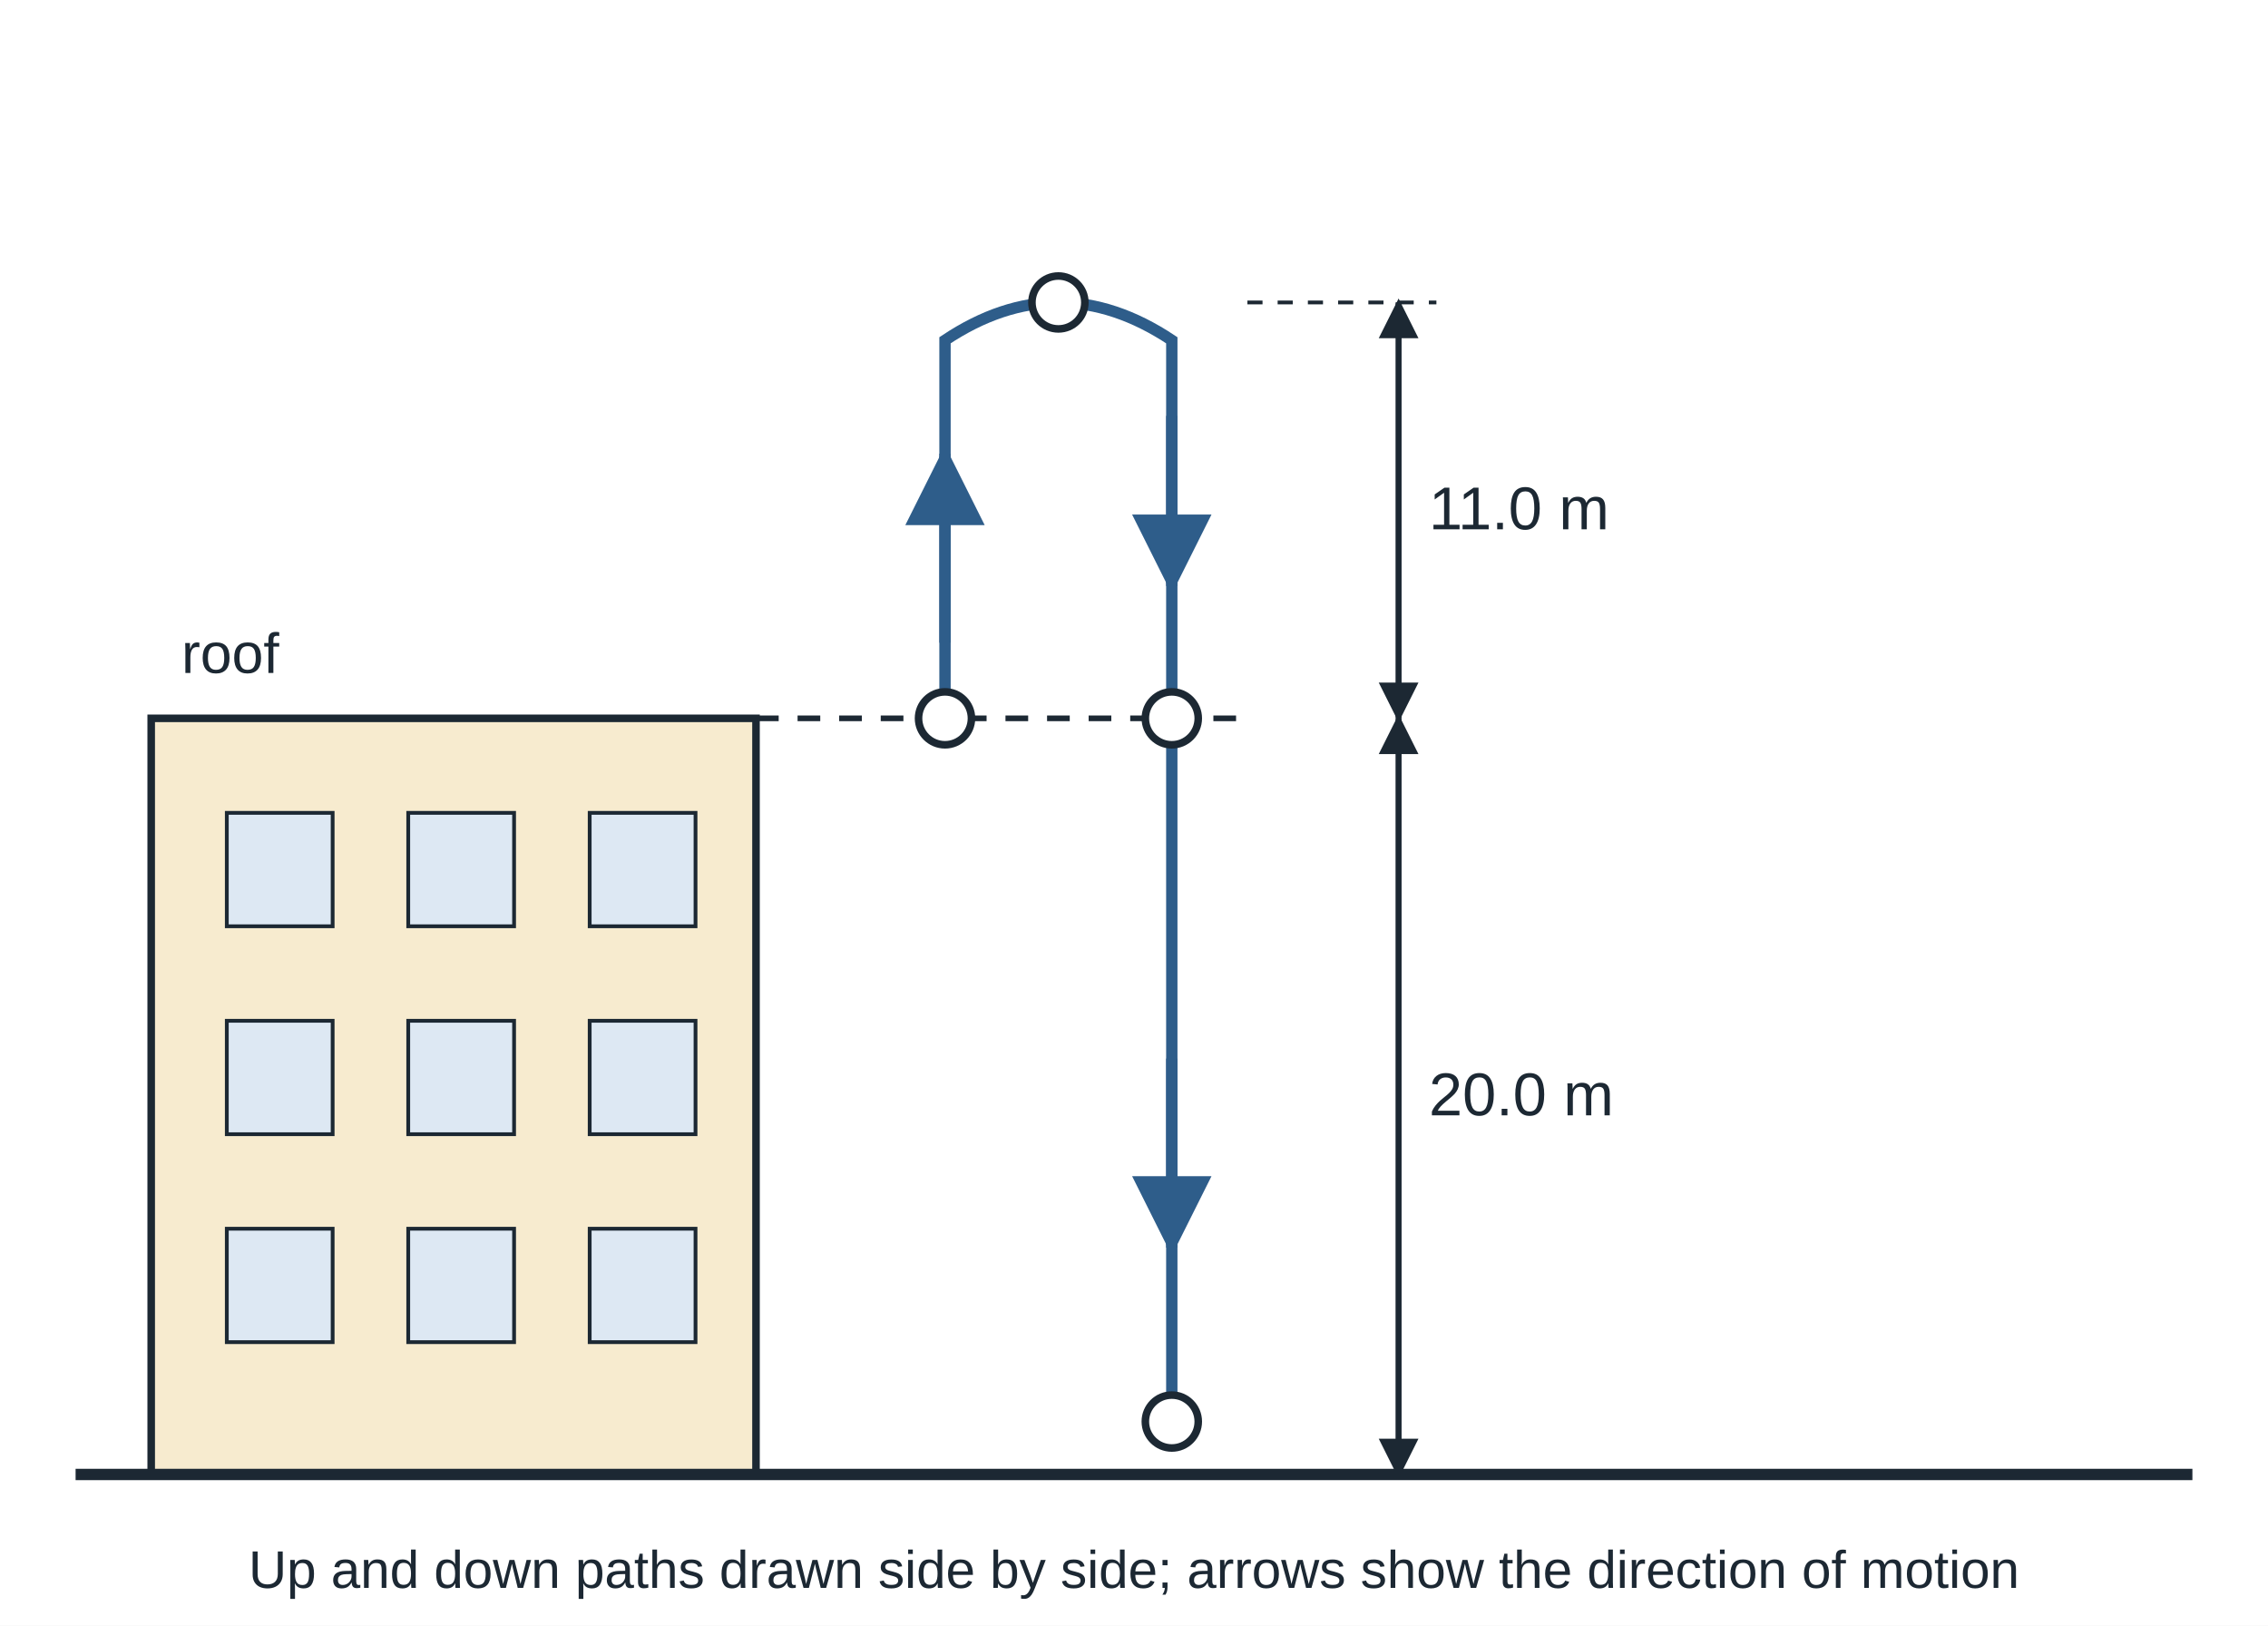
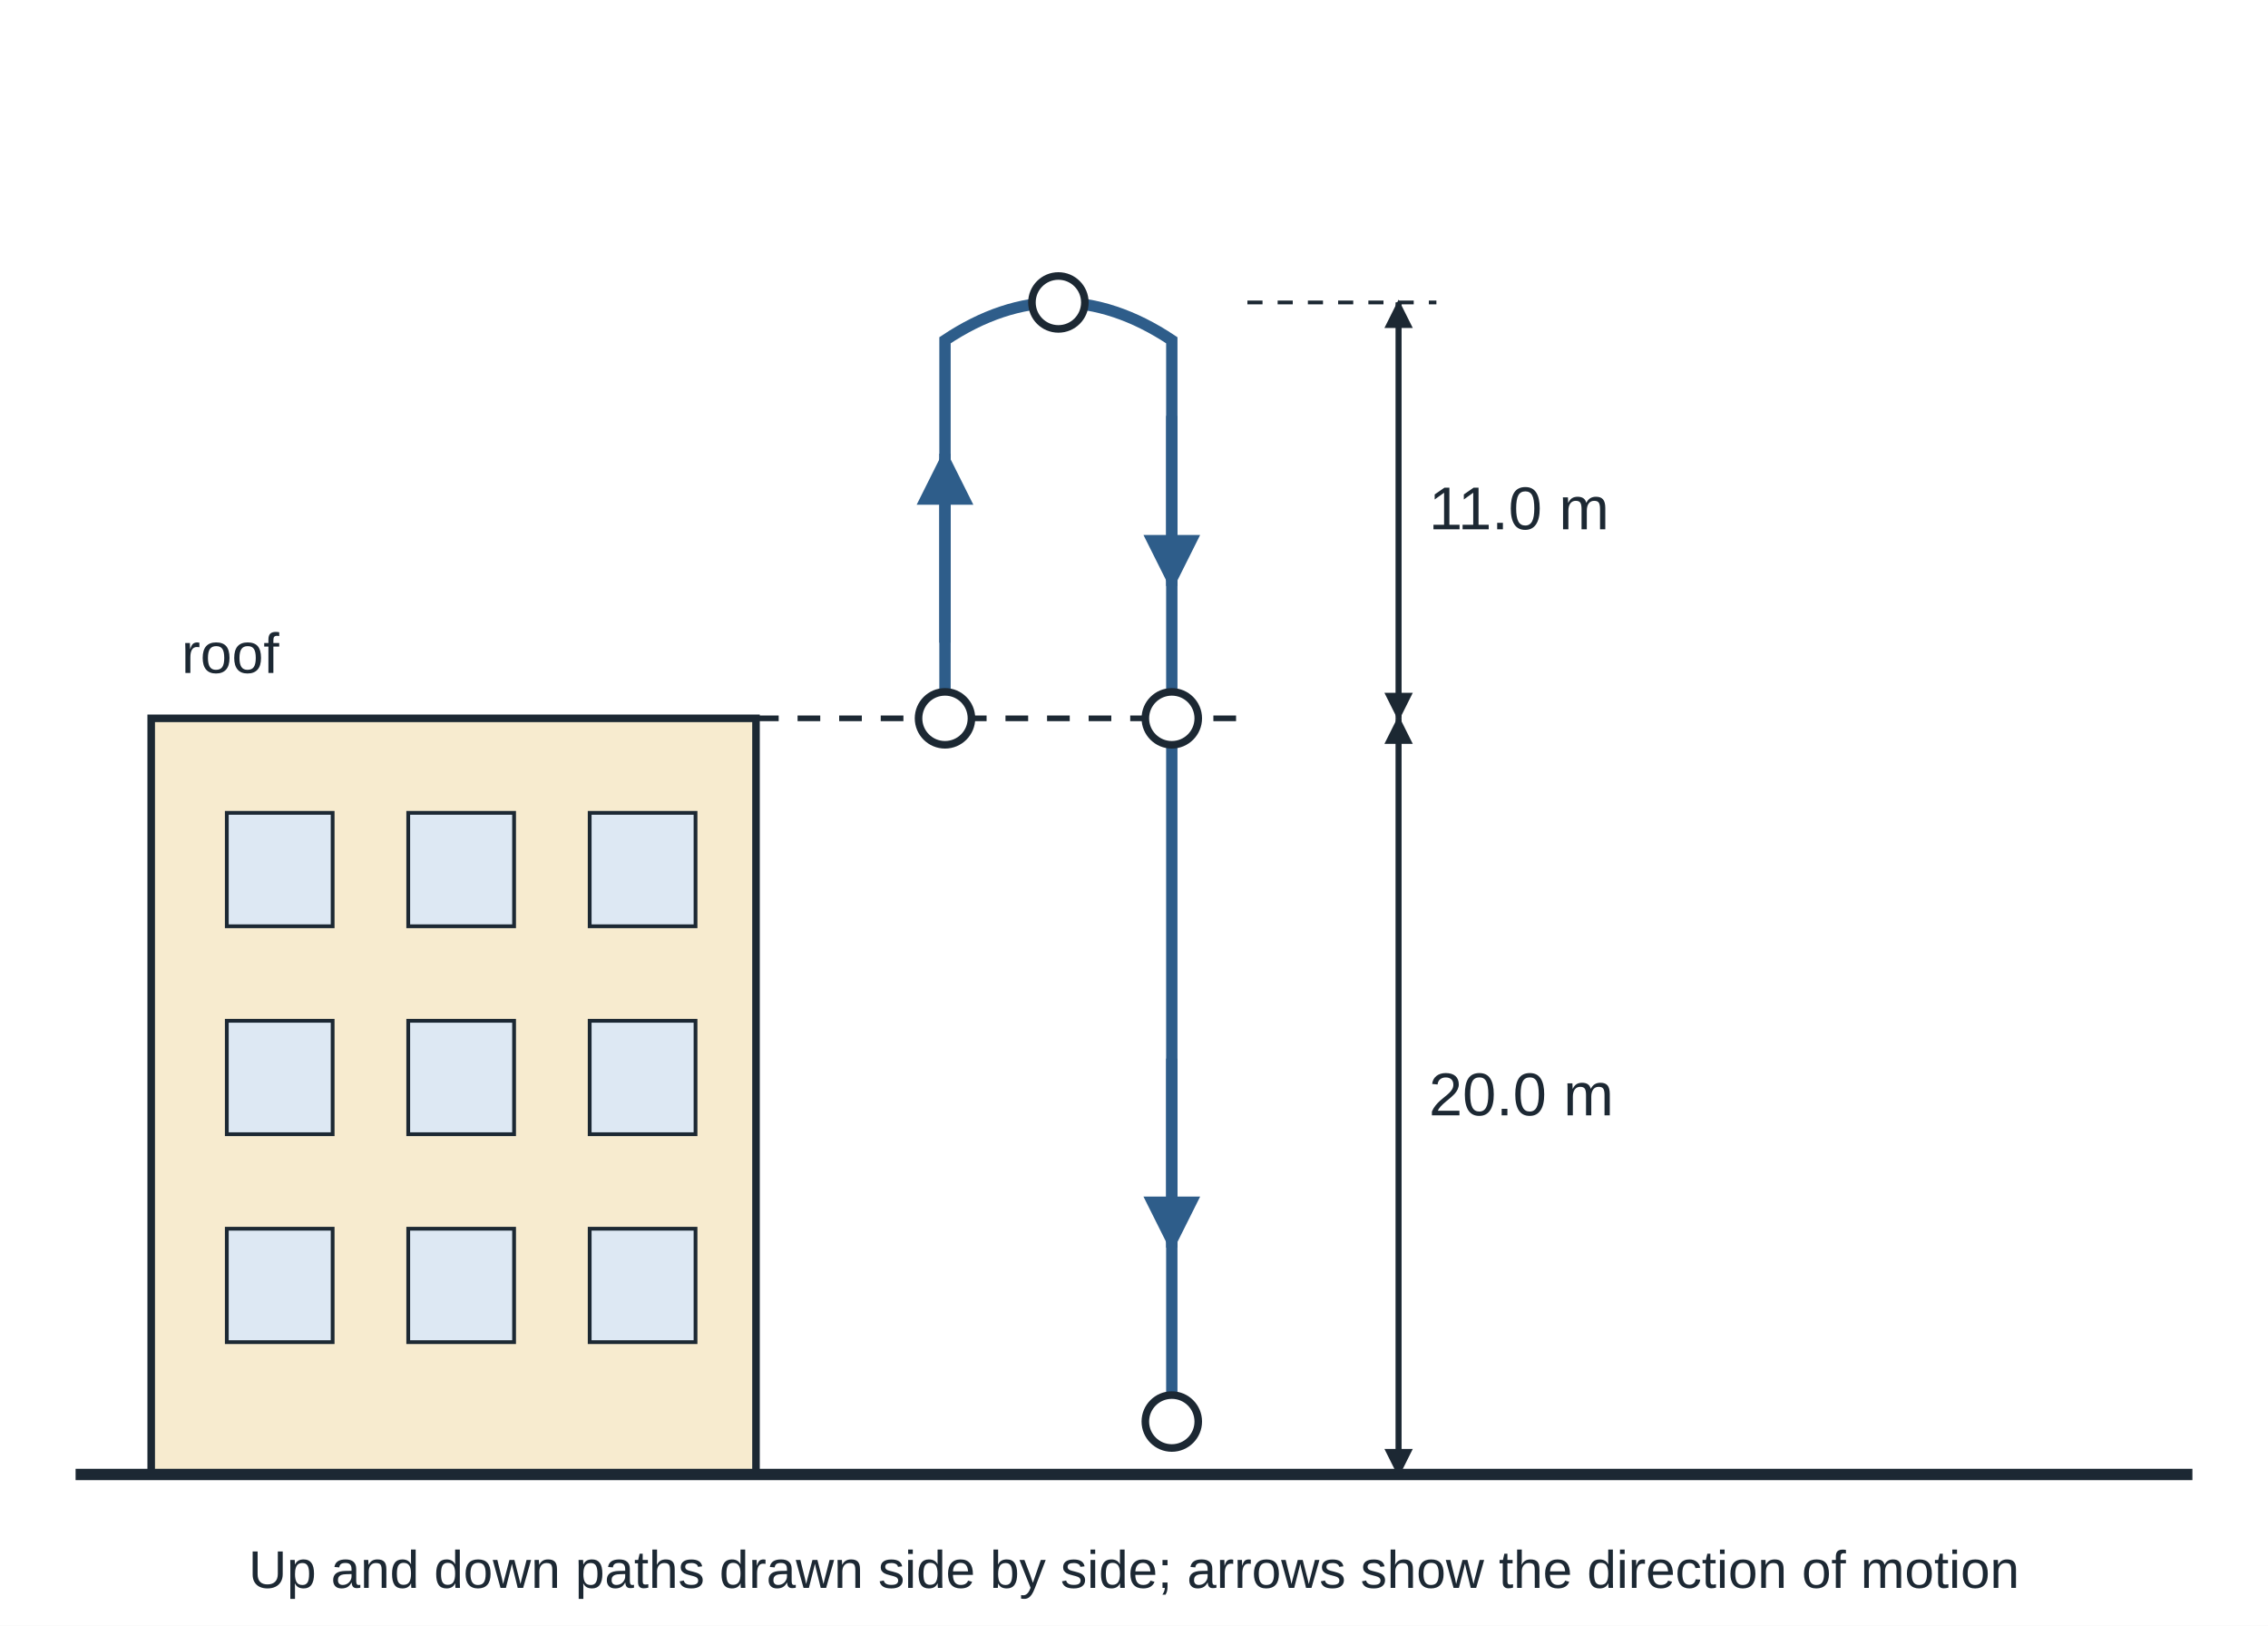
<svg xmlns="http://www.w3.org/2000/svg" viewBox="0 0 600 430" width="600" height="430" font-family="Arial, Helvetica, sans-serif" font-size="16" fill="#1c2833">
  <rect width="600" height="430" fill="#ffffff" />
  <defs>
-     <marker id="ah" viewBox="0 0 10 10" refX="9" refY="5" markerWidth="7" markerHeight="7" orient="auto-start-reverse">
+     <marker id="ah" viewBox="0 0 10 10" refX="9" refY="5" markerWidth="5" markerHeight="5" orient="auto-start-reverse">
      <path d="M0,0 L10,5 L0,10 z" fill="#1c2833" />
    </marker>
-     <marker id="ahb" viewBox="0 0 10 10" refX="9" refY="5" markerWidth="7" markerHeight="7" orient="auto-start-reverse">
+     <marker id="ahb" viewBox="0 0 10 10" refX="9" refY="5" markerWidth="5" markerHeight="5" orient="auto-start-reverse">
      <path d="M0,0 L10,5 L0,10 z" fill="#2e5d8a" />
    </marker>
-     <marker id="ahr" viewBox="0 0 10 10" refX="9" refY="5" markerWidth="7" markerHeight="7" orient="auto-start-reverse">
+     <marker id="ahr" viewBox="0 0 10 10" refX="9" refY="5" markerWidth="5" markerHeight="5" orient="auto-start-reverse">
      <path d="M0,0 L10,5 L0,10 z" fill="#a0432f" />
    </marker>
-     <marker id="ahg" viewBox="0 0 10 10" refX="9" refY="5" markerWidth="7" markerHeight="7" orient="auto-start-reverse">
+     <marker id="ahg" viewBox="0 0 10 10" refX="9" refY="5" markerWidth="5" markerHeight="5" orient="auto-start-reverse">
      <path d="M0,0 L10,5 L0,10 z" fill="#2f7a4a" />
    </marker>
  </defs>
  <rect x="40" y="190" width="160" height="200" fill="#f7ebcf" stroke="#1c2833" stroke-width="2" />
  <rect x="60" y="215" width="28" height="30" fill="#dde8f3" stroke="#1c2833" stroke-width="1" />
  <rect x="108" y="215" width="28" height="30" fill="#dde8f3" stroke="#1c2833" stroke-width="1" />
  <rect x="156" y="215" width="28" height="30" fill="#dde8f3" stroke="#1c2833" stroke-width="1" />
  <rect x="60" y="270" width="28" height="30" fill="#dde8f3" stroke="#1c2833" stroke-width="1" />
  <rect x="108" y="270" width="28" height="30" fill="#dde8f3" stroke="#1c2833" stroke-width="1" />
  <rect x="156" y="270" width="28" height="30" fill="#dde8f3" stroke="#1c2833" stroke-width="1" />
  <rect x="60" y="325" width="28" height="30" fill="#dde8f3" stroke="#1c2833" stroke-width="1" />
  <rect x="108" y="325" width="28" height="30" fill="#dde8f3" stroke="#1c2833" stroke-width="1" />
  <rect x="156" y="325" width="28" height="30" fill="#dde8f3" stroke="#1c2833" stroke-width="1" />
  <line x1="20.0" y1="390.0" x2="580.0" y2="390.0" stroke="#1c2833" stroke-width="3" />
  <line x1="200.0" y1="190.0" x2="330.0" y2="190.0" stroke="#1c2833" stroke-width="1.5" stroke-dasharray="6 5" />
  <path d="M250,190 L250,90 Q280.0,70 310,90 L310,376" fill="none" stroke="#2e5d8a" stroke-width="3" stroke-dasharray="2 0" />
  <line x1="250.0" y1="170.0" x2="250.0" y2="120.0" stroke="#2e5d8a" stroke-width="3" marker-end="url(#ahb)" />
  <line x1="310.0" y1="110.0" x2="310.0" y2="155.0" stroke="#2e5d8a" stroke-width="3" marker-end="url(#ahb)" />
  <line x1="310.0" y1="280.0" x2="310.0" y2="330.0" stroke="#2e5d8a" stroke-width="3" marker-end="url(#ahb)" />
  <circle cx="250" cy="190" r="7" fill="#ffffff" stroke="#1c2833" stroke-width="2" />
  <circle cx="310" cy="190" r="7" fill="#ffffff" stroke="#1c2833" stroke-width="2" />
  <circle cx="310" cy="376" r="7" fill="#ffffff" stroke="#1c2833" stroke-width="2" />
  <circle cx="280.0" cy="80" r="7" fill="#ffffff" stroke="#1c2833" stroke-width="2" />
  <line x1="370.0" y1="190.0" x2="370.0" y2="80.0" stroke="#1c2833" stroke-width="1.5" marker-end="url(#ah)" />
  <line x1="370.0" y1="80.0" x2="370.0" y2="190.0" stroke="#1c2833" stroke-width="1.5" marker-end="url(#ah)" />
  <line x1="330.0" y1="80.0" x2="380.0" y2="80.0" stroke="#1c2833" stroke-width="1" stroke-dasharray="4 4" />
  <text x="378.0" y="140.0" text-anchor="start" font-size="16">11.0 m</text>
  <line x1="370.0" y1="390.0" x2="370.0" y2="190.0" stroke="#1c2833" stroke-width="1.5" marker-end="url(#ah)" />
  <line x1="370.0" y1="190.0" x2="370.0" y2="390.0" stroke="#1c2833" stroke-width="1.5" marker-end="url(#ah)" />
  <text x="378.0" y="295.0" text-anchor="start" font-size="16">20.0 m</text>
  <text x="48.0" y="178.0" text-anchor="start" font-size="15">roof</text>
  <text x="300.0" y="420.0" text-anchor="middle" font-size="14">Up and down paths drawn side by side; arrows show the direction of motion</text>
</svg>
